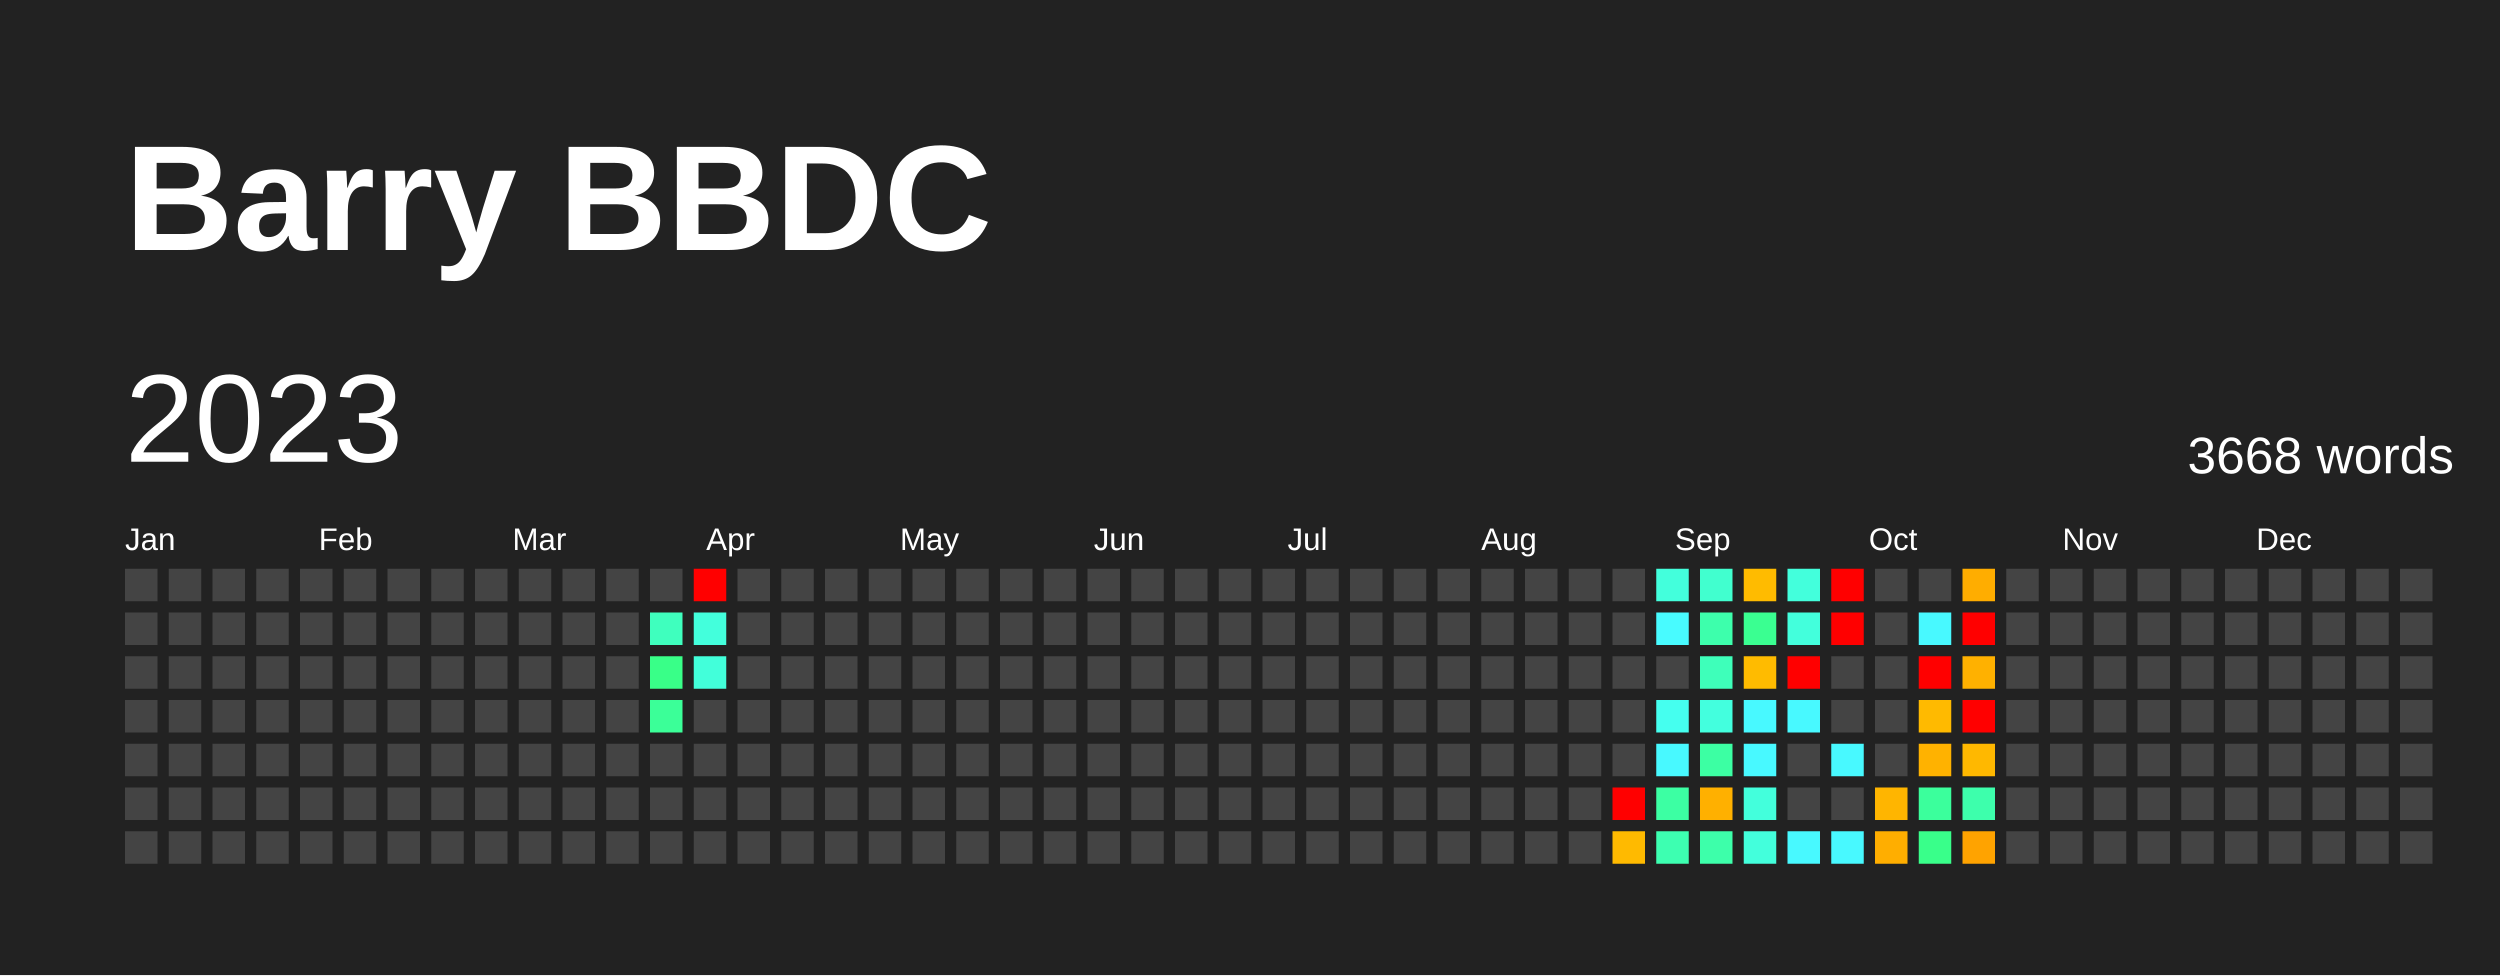
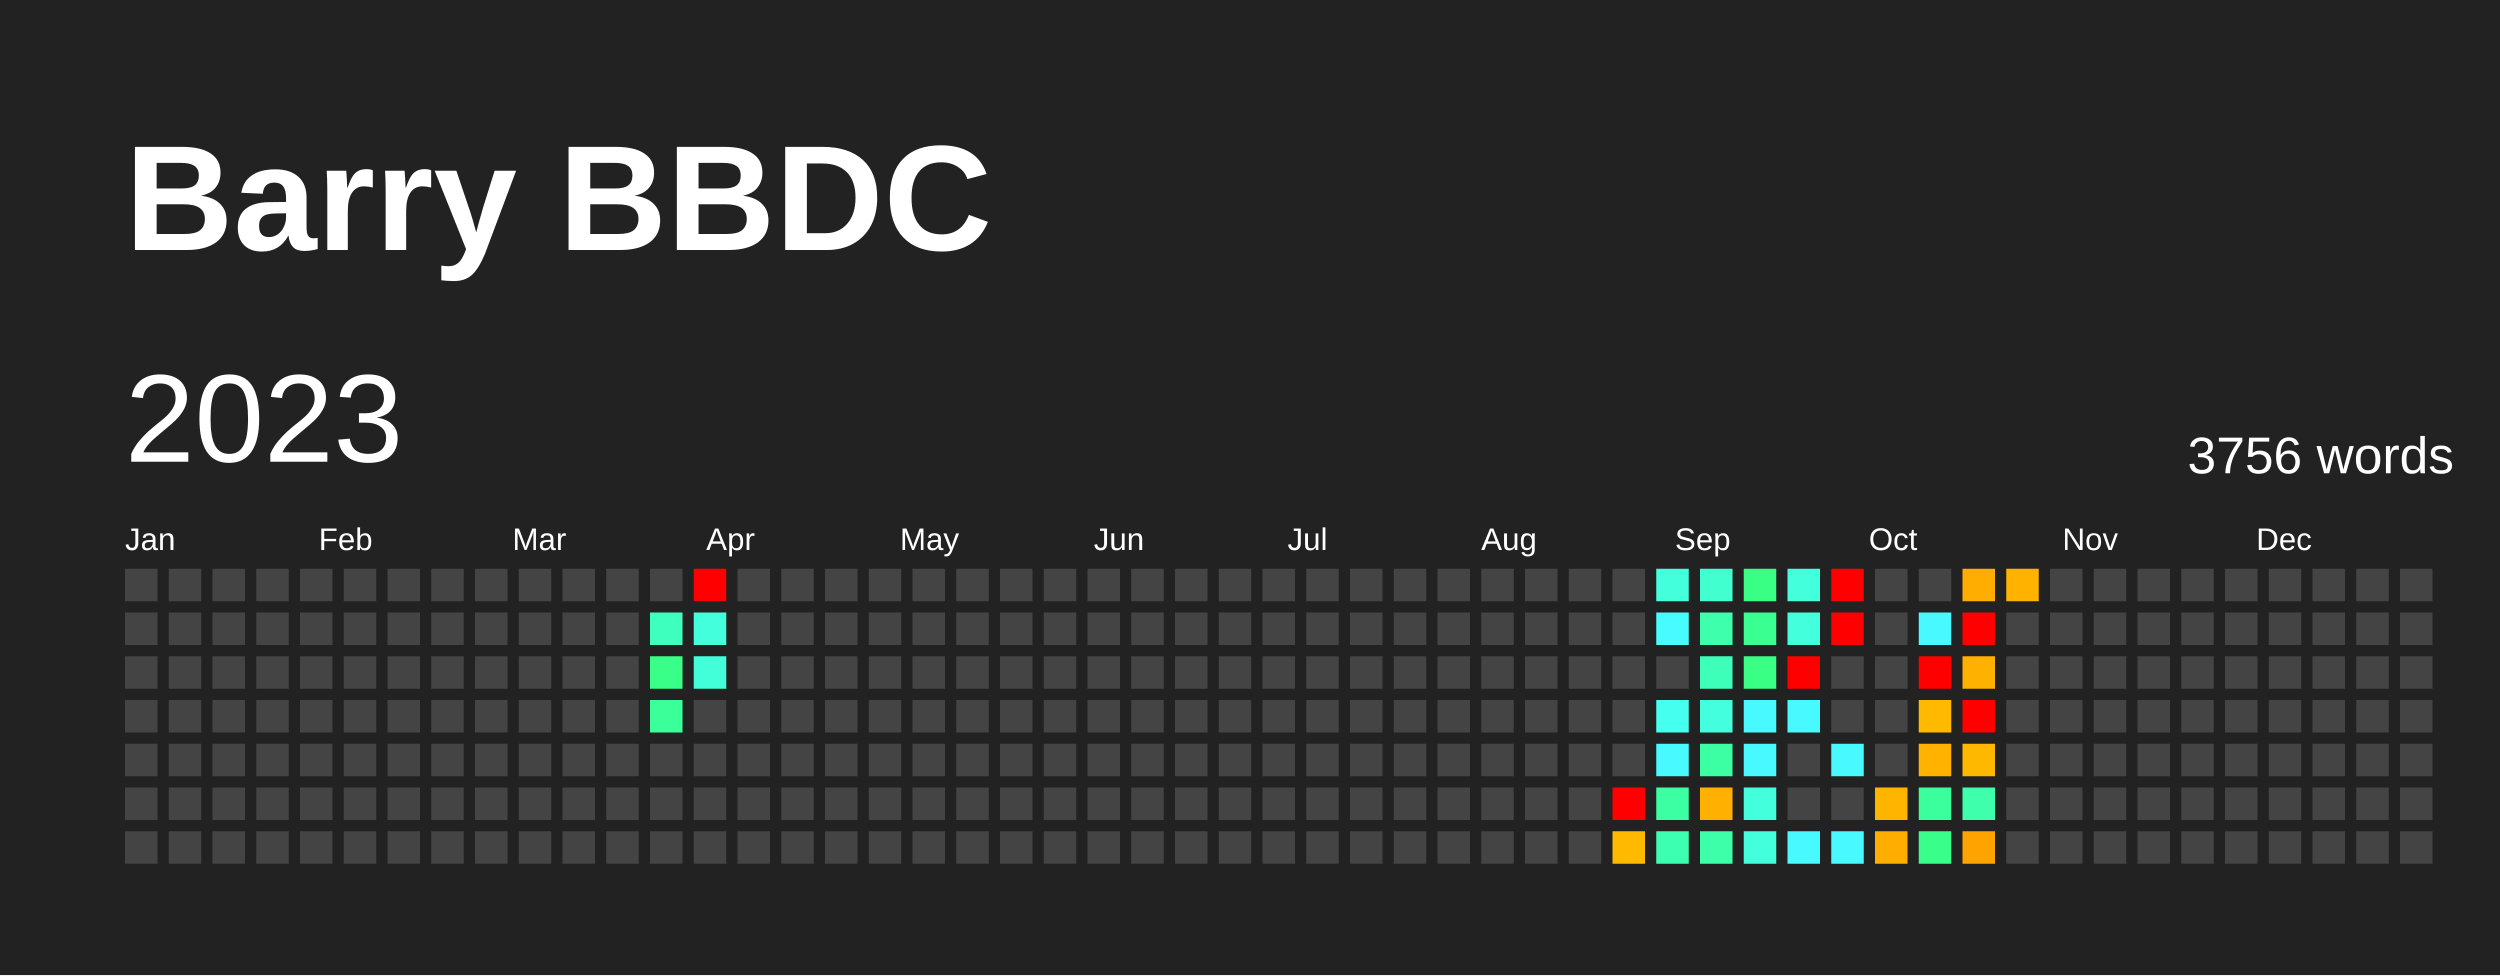
<svg xmlns="http://www.w3.org/2000/svg" baseProfile="full" height="78mm" version="1.1" viewBox="0,0,200,78" width="200mm">
  <defs />
  <rect fill="#222222" height="78" width="200" x="0" y="0" />
  <text fill="#FFFFFF" style="font-size:12px; font-family:Arial; font-weight:bold;" x="10" y="20">Barry BBDC</text>
  <text dominant-baseline="hanging" fill="#FFFFFF" style="font-size:10.0px; font-family:Arial;" x="10" y="30">2023</text>
-   <text dominant-baseline="hanging" fill="#FFFFFF" style="font-size:4.125px; font-family:Arial;" x="175" y="35">3668 words</text>
+   <text dominant-baseline="hanging" fill="#FFFFFF" style="font-size:4.125px; font-family:Arial;" x="175" y="35">3756 words</text>
  <text fill="#FFFFFF" style="font-size:2.5px; font-family:Arial" x="10.0" y="44">Jan</text>
  <text fill="#FFFFFF" style="font-size:2.5px; font-family:Arial" x="25.5" y="44">Feb</text>
  <text fill="#FFFFFF" style="font-size:2.5px; font-family:Arial" x="41.0" y="44">Mar</text>
  <text fill="#FFFFFF" style="font-size:2.5px; font-family:Arial" x="56.5" y="44">Apr</text>
  <text fill="#FFFFFF" style="font-size:2.5px; font-family:Arial" x="72.0" y="44">May</text>
  <text fill="#FFFFFF" style="font-size:2.5px; font-family:Arial" x="87.5" y="44">Jun</text>
  <text fill="#FFFFFF" style="font-size:2.5px; font-family:Arial" x="103.0" y="44">Jul</text>
  <text fill="#FFFFFF" style="font-size:2.5px; font-family:Arial" x="118.5" y="44">Aug</text>
  <text fill="#FFFFFF" style="font-size:2.5px; font-family:Arial" x="134.0" y="44">Sep</text>
  <text fill="#FFFFFF" style="font-size:2.5px; font-family:Arial" x="149.5" y="44">Oct</text>
  <text fill="#FFFFFF" style="font-size:2.5px; font-family:Arial" x="165.0" y="44">Nov</text>
  <text fill="#FFFFFF" style="font-size:2.5px; font-family:Arial" x="180.5" y="44">Dec</text>
  <rect fill="#444444" height="2.6" width="2.6" x="10.0" y="45.5" />
  <rect fill="#444444" height="2.6" width="2.6" x="10.0" y="49.0" />
  <rect fill="#444444" height="2.6" width="2.6" x="10.0" y="52.5" />
  <rect fill="#444444" height="2.6" width="2.6" x="10.0" y="56.0" />
  <rect fill="#444444" height="2.6" width="2.6" x="10.0" y="59.5" />
  <rect fill="#444444" height="2.6" width="2.6" x="10.0" y="63.0" />
  <rect fill="#444444" height="2.6" width="2.6" x="10.0" y="66.5" />
  <rect fill="#444444" height="2.6" width="2.6" x="13.5" y="45.5" />
  <rect fill="#444444" height="2.6" width="2.6" x="13.5" y="49.0" />
  <rect fill="#444444" height="2.6" width="2.6" x="13.5" y="52.5" />
  <rect fill="#444444" height="2.6" width="2.6" x="13.5" y="56.0" />
  <rect fill="#444444" height="2.6" width="2.6" x="13.5" y="59.5" />
  <rect fill="#444444" height="2.6" width="2.6" x="13.5" y="63.0" />
  <rect fill="#444444" height="2.6" width="2.6" x="13.5" y="66.5" />
  <rect fill="#444444" height="2.6" width="2.6" x="17.0" y="45.5" />
  <rect fill="#444444" height="2.6" width="2.6" x="17.0" y="49.0" />
  <rect fill="#444444" height="2.6" width="2.6" x="17.0" y="52.5" />
  <rect fill="#444444" height="2.6" width="2.6" x="17.0" y="56.0" />
  <rect fill="#444444" height="2.6" width="2.6" x="17.0" y="59.5" />
  <rect fill="#444444" height="2.6" width="2.6" x="17.0" y="63.0" />
  <rect fill="#444444" height="2.6" width="2.6" x="17.0" y="66.5" />
  <rect fill="#444444" height="2.6" width="2.6" x="20.5" y="45.5" />
  <rect fill="#444444" height="2.6" width="2.6" x="20.5" y="49.0" />
  <rect fill="#444444" height="2.6" width="2.6" x="20.5" y="52.5" />
  <rect fill="#444444" height="2.6" width="2.6" x="20.5" y="56.0" />
  <rect fill="#444444" height="2.6" width="2.6" x="20.5" y="59.5" />
  <rect fill="#444444" height="2.6" width="2.6" x="20.5" y="63.0" />
  <rect fill="#444444" height="2.6" width="2.6" x="20.5" y="66.5" />
  <rect fill="#444444" height="2.6" width="2.6" x="24.0" y="45.5" />
  <rect fill="#444444" height="2.6" width="2.6" x="24.0" y="49.0" />
  <rect fill="#444444" height="2.6" width="2.6" x="24.0" y="52.5" />
  <rect fill="#444444" height="2.6" width="2.6" x="24.0" y="56.0" />
  <rect fill="#444444" height="2.6" width="2.6" x="24.0" y="59.5" />
  <rect fill="#444444" height="2.6" width="2.6" x="24.0" y="63.0" />
  <rect fill="#444444" height="2.6" width="2.6" x="24.0" y="66.5" />
  <rect fill="#444444" height="2.6" width="2.6" x="27.5" y="45.5" />
  <rect fill="#444444" height="2.6" width="2.6" x="27.5" y="49.0" />
  <rect fill="#444444" height="2.6" width="2.6" x="27.5" y="52.5" />
  <rect fill="#444444" height="2.6" width="2.6" x="27.5" y="56.0" />
  <rect fill="#444444" height="2.6" width="2.6" x="27.5" y="59.5" />
  <rect fill="#444444" height="2.6" width="2.6" x="27.5" y="63.0" />
  <rect fill="#444444" height="2.6" width="2.6" x="27.5" y="66.5" />
  <rect fill="#444444" height="2.6" width="2.6" x="31.0" y="45.5" />
  <rect fill="#444444" height="2.6" width="2.6" x="31.0" y="49.0" />
  <rect fill="#444444" height="2.6" width="2.6" x="31.0" y="52.5" />
  <rect fill="#444444" height="2.6" width="2.6" x="31.0" y="56.0" />
  <rect fill="#444444" height="2.6" width="2.6" x="31.0" y="59.5" />
  <rect fill="#444444" height="2.6" width="2.6" x="31.0" y="63.0" />
  <rect fill="#444444" height="2.6" width="2.6" x="31.0" y="66.5" />
  <rect fill="#444444" height="2.6" width="2.6" x="34.5" y="45.5" />
  <rect fill="#444444" height="2.6" width="2.6" x="34.5" y="49.0" />
  <rect fill="#444444" height="2.6" width="2.6" x="34.5" y="52.5" />
  <rect fill="#444444" height="2.6" width="2.6" x="34.5" y="56.0" />
  <rect fill="#444444" height="2.6" width="2.6" x="34.5" y="59.5" />
  <rect fill="#444444" height="2.6" width="2.6" x="34.5" y="63.0" />
  <rect fill="#444444" height="2.6" width="2.6" x="34.5" y="66.5" />
  <rect fill="#444444" height="2.6" width="2.6" x="38.0" y="45.5" />
  <rect fill="#444444" height="2.6" width="2.6" x="38.0" y="49.0" />
  <rect fill="#444444" height="2.6" width="2.6" x="38.0" y="52.5" />
  <rect fill="#444444" height="2.6" width="2.6" x="38.0" y="56.0" />
  <rect fill="#444444" height="2.6" width="2.6" x="38.0" y="59.5" />
  <rect fill="#444444" height="2.6" width="2.6" x="38.0" y="63.0" />
  <rect fill="#444444" height="2.6" width="2.6" x="38.0" y="66.5" />
  <rect fill="#444444" height="2.6" width="2.6" x="41.5" y="45.5" />
  <rect fill="#444444" height="2.6" width="2.6" x="41.5" y="49.0" />
  <rect fill="#444444" height="2.6" width="2.6" x="41.5" y="52.5" />
  <rect fill="#444444" height="2.6" width="2.6" x="41.5" y="56.0" />
  <rect fill="#444444" height="2.6" width="2.6" x="41.5" y="59.5" />
  <rect fill="#444444" height="2.6" width="2.6" x="41.5" y="63.0" />
  <rect fill="#444444" height="2.6" width="2.6" x="41.5" y="66.5" />
  <rect fill="#444444" height="2.6" width="2.6" x="45.0" y="45.5" />
  <rect fill="#444444" height="2.6" width="2.6" x="45.0" y="49.0" />
  <rect fill="#444444" height="2.6" width="2.6" x="45.0" y="52.5" />
  <rect fill="#444444" height="2.6" width="2.6" x="45.0" y="56.0" />
  <rect fill="#444444" height="2.6" width="2.6" x="45.0" y="59.5" />
  <rect fill="#444444" height="2.6" width="2.6" x="45.0" y="63.0" />
  <rect fill="#444444" height="2.6" width="2.6" x="45.0" y="66.5" />
  <rect fill="#444444" height="2.6" width="2.6" x="48.5" y="45.5" />
  <rect fill="#444444" height="2.6" width="2.6" x="48.5" y="49.0" />
  <rect fill="#444444" height="2.6" width="2.6" x="48.5" y="52.5" />
  <rect fill="#444444" height="2.6" width="2.6" x="48.5" y="56.0" />
  <rect fill="#444444" height="2.6" width="2.6" x="48.5" y="59.5" />
  <rect fill="#444444" height="2.6" width="2.6" x="48.5" y="63.0" />
  <rect fill="#444444" height="2.6" width="2.6" x="48.5" y="66.5" />
  <rect fill="#444444" height="2.6" width="2.6" x="52.0" y="45.5" />
  <rect fill="#3fffbe" height="2.6" width="2.6" x="52.0" y="49.0" />
  <rect fill="#39ff88" height="2.6" width="2.6" x="52.0" y="52.5" />
  <rect fill="#3bff98" height="2.6" width="2.6" x="52.0" y="56.0" />
  <rect fill="#444444" height="2.6" width="2.6" x="52.0" y="59.5" />
  <rect fill="#444444" height="2.6" width="2.6" x="52.0" y="63.0" />
  <rect fill="#444444" height="2.6" width="2.6" x="52.0" y="66.5" />
  <rect fill="red" height="2.6" width="2.6" x="55.5" y="45.5" />
  <rect fill="#43ffdc" height="2.6" width="2.6" x="55.5" y="49.0" />
  <rect fill="#42ffda" height="2.6" width="2.6" x="55.5" y="52.5" />
  <rect fill="#444444" height="2.6" width="2.6" x="55.5" y="56.0" />
  <rect fill="#444444" height="2.6" width="2.6" x="55.5" y="59.5" />
  <rect fill="#444444" height="2.6" width="2.6" x="55.5" y="63.0" />
  <rect fill="#444444" height="2.6" width="2.6" x="55.5" y="66.5" />
  <rect fill="#444444" height="2.6" width="2.6" x="59.0" y="45.5" />
  <rect fill="#444444" height="2.6" width="2.6" x="59.0" y="49.0" />
  <rect fill="#444444" height="2.6" width="2.6" x="59.0" y="52.5" />
  <rect fill="#444444" height="2.6" width="2.6" x="59.0" y="56.0" />
  <rect fill="#444444" height="2.6" width="2.6" x="59.0" y="59.5" />
  <rect fill="#444444" height="2.6" width="2.6" x="59.0" y="63.0" />
  <rect fill="#444444" height="2.6" width="2.6" x="59.0" y="66.5" />
  <rect fill="#444444" height="2.6" width="2.6" x="62.5" y="45.5" />
  <rect fill="#444444" height="2.6" width="2.6" x="62.5" y="49.0" />
  <rect fill="#444444" height="2.6" width="2.6" x="62.5" y="52.5" />
  <rect fill="#444444" height="2.6" width="2.6" x="62.5" y="56.0" />
  <rect fill="#444444" height="2.6" width="2.6" x="62.5" y="59.5" />
  <rect fill="#444444" height="2.6" width="2.6" x="62.5" y="63.0" />
  <rect fill="#444444" height="2.6" width="2.6" x="62.5" y="66.5" />
  <rect fill="#444444" height="2.6" width="2.6" x="66.0" y="45.5" />
  <rect fill="#444444" height="2.6" width="2.6" x="66.0" y="49.0" />
  <rect fill="#444444" height="2.6" width="2.6" x="66.0" y="52.5" />
  <rect fill="#444444" height="2.6" width="2.6" x="66.0" y="56.0" />
  <rect fill="#444444" height="2.6" width="2.6" x="66.0" y="59.5" />
  <rect fill="#444444" height="2.6" width="2.6" x="66.0" y="63.0" />
  <rect fill="#444444" height="2.6" width="2.6" x="66.0" y="66.5" />
  <rect fill="#444444" height="2.6" width="2.6" x="69.5" y="45.5" />
  <rect fill="#444444" height="2.6" width="2.6" x="69.5" y="49.0" />
  <rect fill="#444444" height="2.6" width="2.6" x="69.5" y="52.5" />
  <rect fill="#444444" height="2.6" width="2.6" x="69.5" y="56.0" />
  <rect fill="#444444" height="2.6" width="2.6" x="69.5" y="59.5" />
  <rect fill="#444444" height="2.6" width="2.6" x="69.5" y="63.0" />
  <rect fill="#444444" height="2.6" width="2.6" x="69.5" y="66.5" />
  <rect fill="#444444" height="2.6" width="2.6" x="73.0" y="45.5" />
  <rect fill="#444444" height="2.6" width="2.6" x="73.0" y="49.0" />
  <rect fill="#444444" height="2.6" width="2.6" x="73.0" y="52.5" />
  <rect fill="#444444" height="2.6" width="2.6" x="73.0" y="56.0" />
  <rect fill="#444444" height="2.6" width="2.6" x="73.0" y="59.5" />
  <rect fill="#444444" height="2.6" width="2.6" x="73.0" y="63.0" />
  <rect fill="#444444" height="2.6" width="2.6" x="73.0" y="66.5" />
  <rect fill="#444444" height="2.6" width="2.6" x="76.5" y="45.5" />
  <rect fill="#444444" height="2.6" width="2.6" x="76.5" y="49.0" />
  <rect fill="#444444" height="2.6" width="2.6" x="76.5" y="52.5" />
  <rect fill="#444444" height="2.6" width="2.6" x="76.5" y="56.0" />
  <rect fill="#444444" height="2.6" width="2.6" x="76.5" y="59.5" />
  <rect fill="#444444" height="2.6" width="2.6" x="76.5" y="63.0" />
  <rect fill="#444444" height="2.6" width="2.6" x="76.5" y="66.5" />
  <rect fill="#444444" height="2.6" width="2.6" x="80.0" y="45.5" />
  <rect fill="#444444" height="2.6" width="2.6" x="80.0" y="49.0" />
  <rect fill="#444444" height="2.6" width="2.6" x="80.0" y="52.5" />
  <rect fill="#444444" height="2.6" width="2.6" x="80.0" y="56.0" />
  <rect fill="#444444" height="2.6" width="2.6" x="80.0" y="59.5" />
  <rect fill="#444444" height="2.6" width="2.6" x="80.0" y="63.0" />
  <rect fill="#444444" height="2.6" width="2.6" x="80.0" y="66.5" />
  <rect fill="#444444" height="2.6" width="2.6" x="83.5" y="45.5" />
  <rect fill="#444444" height="2.6" width="2.6" x="83.5" y="49.0" />
  <rect fill="#444444" height="2.6" width="2.6" x="83.5" y="52.5" />
  <rect fill="#444444" height="2.6" width="2.6" x="83.5" y="56.0" />
  <rect fill="#444444" height="2.6" width="2.6" x="83.5" y="59.5" />
  <rect fill="#444444" height="2.6" width="2.6" x="83.5" y="63.0" />
  <rect fill="#444444" height="2.6" width="2.6" x="83.5" y="66.5" />
  <rect fill="#444444" height="2.6" width="2.6" x="87.0" y="45.5" />
  <rect fill="#444444" height="2.6" width="2.6" x="87.0" y="49.0" />
  <rect fill="#444444" height="2.6" width="2.6" x="87.0" y="52.5" />
  <rect fill="#444444" height="2.6" width="2.6" x="87.0" y="56.0" />
  <rect fill="#444444" height="2.6" width="2.6" x="87.0" y="59.5" />
  <rect fill="#444444" height="2.6" width="2.6" x="87.0" y="63.0" />
  <rect fill="#444444" height="2.6" width="2.6" x="87.0" y="66.5" />
  <rect fill="#444444" height="2.6" width="2.6" x="90.5" y="45.5" />
  <rect fill="#444444" height="2.6" width="2.6" x="90.5" y="49.0" />
  <rect fill="#444444" height="2.6" width="2.6" x="90.5" y="52.5" />
  <rect fill="#444444" height="2.6" width="2.6" x="90.5" y="56.0" />
  <rect fill="#444444" height="2.6" width="2.6" x="90.5" y="59.5" />
  <rect fill="#444444" height="2.6" width="2.6" x="90.5" y="63.0" />
  <rect fill="#444444" height="2.6" width="2.6" x="90.5" y="66.5" />
  <rect fill="#444444" height="2.6" width="2.6" x="94.0" y="45.5" />
  <rect fill="#444444" height="2.6" width="2.6" x="94.0" y="49.0" />
  <rect fill="#444444" height="2.6" width="2.6" x="94.0" y="52.5" />
  <rect fill="#444444" height="2.6" width="2.6" x="94.0" y="56.0" />
  <rect fill="#444444" height="2.6" width="2.6" x="94.0" y="59.5" />
  <rect fill="#444444" height="2.6" width="2.6" x="94.0" y="63.0" />
  <rect fill="#444444" height="2.6" width="2.6" x="94.0" y="66.5" />
  <rect fill="#444444" height="2.6" width="2.6" x="97.5" y="45.5" />
  <rect fill="#444444" height="2.6" width="2.6" x="97.5" y="49.0" />
  <rect fill="#444444" height="2.6" width="2.6" x="97.5" y="52.5" />
  <rect fill="#444444" height="2.6" width="2.6" x="97.5" y="56.0" />
  <rect fill="#444444" height="2.6" width="2.6" x="97.5" y="59.5" />
  <rect fill="#444444" height="2.6" width="2.6" x="97.5" y="63.0" />
  <rect fill="#444444" height="2.6" width="2.6" x="97.5" y="66.5" />
  <rect fill="#444444" height="2.6" width="2.6" x="101.0" y="45.5" />
  <rect fill="#444444" height="2.6" width="2.6" x="101.0" y="49.0" />
  <rect fill="#444444" height="2.6" width="2.6" x="101.0" y="52.5" />
  <rect fill="#444444" height="2.6" width="2.6" x="101.0" y="56.0" />
  <rect fill="#444444" height="2.6" width="2.6" x="101.0" y="59.5" />
  <rect fill="#444444" height="2.6" width="2.6" x="101.0" y="63.0" />
  <rect fill="#444444" height="2.6" width="2.6" x="101.0" y="66.5" />
  <rect fill="#444444" height="2.6" width="2.6" x="104.5" y="45.5" />
  <rect fill="#444444" height="2.6" width="2.6" x="104.5" y="49.0" />
  <rect fill="#444444" height="2.6" width="2.6" x="104.5" y="52.5" />
  <rect fill="#444444" height="2.6" width="2.6" x="104.5" y="56.0" />
  <rect fill="#444444" height="2.6" width="2.6" x="104.5" y="59.5" />
  <rect fill="#444444" height="2.6" width="2.6" x="104.5" y="63.0" />
  <rect fill="#444444" height="2.6" width="2.6" x="104.5" y="66.5" />
  <rect fill="#444444" height="2.6" width="2.6" x="108.0" y="45.5" />
  <rect fill="#444444" height="2.6" width="2.6" x="108.0" y="49.0" />
  <rect fill="#444444" height="2.6" width="2.6" x="108.0" y="52.5" />
  <rect fill="#444444" height="2.6" width="2.6" x="108.0" y="56.0" />
  <rect fill="#444444" height="2.6" width="2.6" x="108.0" y="59.5" />
  <rect fill="#444444" height="2.6" width="2.6" x="108.0" y="63.0" />
  <rect fill="#444444" height="2.6" width="2.6" x="108.0" y="66.5" />
  <rect fill="#444444" height="2.6" width="2.6" x="111.5" y="45.5" />
  <rect fill="#444444" height="2.6" width="2.6" x="111.5" y="49.0" />
  <rect fill="#444444" height="2.6" width="2.6" x="111.5" y="52.5" />
  <rect fill="#444444" height="2.6" width="2.6" x="111.5" y="56.0" />
  <rect fill="#444444" height="2.6" width="2.6" x="111.5" y="59.5" />
  <rect fill="#444444" height="2.6" width="2.6" x="111.5" y="63.0" />
  <rect fill="#444444" height="2.6" width="2.6" x="111.5" y="66.5" />
  <rect fill="#444444" height="2.6" width="2.6" x="115.0" y="45.5" />
  <rect fill="#444444" height="2.6" width="2.6" x="115.0" y="49.0" />
  <rect fill="#444444" height="2.6" width="2.6" x="115.0" y="52.5" />
  <rect fill="#444444" height="2.6" width="2.6" x="115.0" y="56.0" />
  <rect fill="#444444" height="2.6" width="2.6" x="115.0" y="59.5" />
  <rect fill="#444444" height="2.6" width="2.6" x="115.0" y="63.0" />
  <rect fill="#444444" height="2.6" width="2.6" x="115.0" y="66.5" />
  <rect fill="#444444" height="2.6" width="2.6" x="118.5" y="45.5" />
  <rect fill="#444444" height="2.6" width="2.6" x="118.5" y="49.0" />
  <rect fill="#444444" height="2.6" width="2.6" x="118.5" y="52.5" />
  <rect fill="#444444" height="2.6" width="2.6" x="118.5" y="56.0" />
  <rect fill="#444444" height="2.6" width="2.6" x="118.5" y="59.5" />
  <rect fill="#444444" height="2.6" width="2.6" x="118.5" y="63.0" />
  <rect fill="#444444" height="2.6" width="2.6" x="118.5" y="66.5" />
  <rect fill="#444444" height="2.6" width="2.6" x="122.0" y="45.5" />
  <rect fill="#444444" height="2.6" width="2.6" x="122.0" y="49.0" />
  <rect fill="#444444" height="2.6" width="2.6" x="122.0" y="52.5" />
  <rect fill="#444444" height="2.6" width="2.6" x="122.0" y="56.0" />
  <rect fill="#444444" height="2.6" width="2.6" x="122.0" y="59.5" />
  <rect fill="#444444" height="2.6" width="2.6" x="122.0" y="63.0" />
  <rect fill="#444444" height="2.6" width="2.6" x="122.0" y="66.5" />
  <rect fill="#444444" height="2.6" width="2.6" x="125.5" y="45.5" />
  <rect fill="#444444" height="2.6" width="2.6" x="125.5" y="49.0" />
  <rect fill="#444444" height="2.6" width="2.6" x="125.5" y="52.5" />
  <rect fill="#444444" height="2.6" width="2.6" x="125.5" y="56.0" />
  <rect fill="#444444" height="2.6" width="2.6" x="125.5" y="59.5" />
  <rect fill="#444444" height="2.6" width="2.6" x="125.5" y="63.0" />
  <rect fill="#444444" height="2.6" width="2.6" x="125.5" y="66.5" />
  <rect fill="#444444" height="2.6" width="2.6" x="129.0" y="45.5" />
  <rect fill="#444444" height="2.6" width="2.6" x="129.0" y="49.0" />
  <rect fill="#444444" height="2.6" width="2.6" x="129.0" y="52.5" />
  <rect fill="#444444" height="2.6" width="2.6" x="129.0" y="56.0" />
  <rect fill="#444444" height="2.6" width="2.6" x="129.0" y="59.5" />
  <rect fill="red" height="2.6" width="2.6" x="129.0" y="63.0" />
  <rect fill="#ffba00" height="2.6" width="2.6" x="129.0" y="66.5" />
  <rect fill="#43ffdc" height="2.6" width="2.6" x="132.5" y="45.5" />
  <rect fill="#48fbff" height="2.6" width="2.6" x="132.5" y="49.0" />
  <rect fill="#444444" height="2.6" width="2.6" x="132.5" y="52.5" />
  <rect fill="#45ffef" height="2.6" width="2.6" x="132.5" y="56.0" />
  <rect fill="#48f9ff" height="2.6" width="2.6" x="132.5" y="59.5" />
  <rect fill="#3cffa3" height="2.6" width="2.6" x="132.5" y="63.0" />
  <rect fill="#3dffb1" height="2.6" width="2.6" x="132.5" y="66.5" />
  <rect fill="#41ffcf" height="2.6" width="2.6" x="136.0" y="45.5" />
  <rect fill="#3dffac" height="2.6" width="2.6" x="136.0" y="49.0" />
  <rect fill="#3effba" height="2.6" width="2.6" x="136.0" y="52.5" />
  <rect fill="#43ffde" height="2.6" width="2.6" x="136.0" y="56.0" />
  <rect fill="#3cffa3" height="2.6" width="2.6" x="136.0" y="59.5" />
  <rect fill="#ffb000" height="2.6" width="2.6" x="136.0" y="63.0" />
  <rect fill="#3dffaa" height="2.6" width="2.6" x="136.0" y="66.5" />
-   <rect fill="#ffbb00" height="2.6" width="2.6" x="139.5" y="45.5" />
+   <rect fill="#39ff85" height="2.6" width="2.6" x="139.5" y="45.5" />
  <rect fill="#3aff91" height="2.6" width="2.6" x="139.5" y="49.0" />
-   <rect fill="#ffbb00" height="2.6" width="2.6" x="139.5" y="52.5" />
+   <rect fill="#39ff85" height="2.6" width="2.6" x="139.5" y="52.5" />
  <rect fill="#48f9ff" height="2.6" width="2.6" x="139.5" y="56.0" />
  <rect fill="#48f9ff" height="2.6" width="2.6" x="139.5" y="59.5" />
  <rect fill="#43ffdc" height="2.6" width="2.6" x="139.5" y="63.0" />
  <rect fill="#43ffdc" height="2.6" width="2.6" x="139.5" y="66.5" />
  <rect fill="#43ffdc" height="2.6" width="2.6" x="143.0" y="45.5" />
  <rect fill="#43ffdc" height="2.6" width="2.6" x="143.0" y="49.0" />
  <rect fill="red" height="2.6" width="2.6" x="143.0" y="52.5" />
  <rect fill="#48f9ff" height="2.6" width="2.6" x="143.0" y="56.0" />
  <rect fill="#444444" height="2.6" width="2.6" x="143.0" y="59.5" />
  <rect fill="#444444" height="2.6" width="2.6" x="143.0" y="63.0" />
  <rect fill="#48f9ff" height="2.6" width="2.6" x="143.0" y="66.5" />
  <rect fill="red" height="2.6" width="2.6" x="146.5" y="45.5" />
  <rect fill="red" height="2.6" width="2.6" x="146.5" y="49.0" />
  <rect fill="#444444" height="2.6" width="2.6" x="146.5" y="52.5" />
  <rect fill="#444444" height="2.6" width="2.6" x="146.5" y="56.0" />
  <rect fill="#48f9ff" height="2.6" width="2.6" x="146.5" y="59.5" />
  <rect fill="#444444" height="2.6" width="2.6" x="146.5" y="63.0" />
  <rect fill="#48f9ff" height="2.6" width="2.6" x="146.5" y="66.5" />
  <rect fill="#444444" height="2.6" width="2.6" x="150.0" y="45.5" />
  <rect fill="#444444" height="2.6" width="2.6" x="150.0" y="49.0" />
  <rect fill="#444444" height="2.6" width="2.6" x="150.0" y="52.5" />
  <rect fill="#444444" height="2.6" width="2.6" x="150.0" y="56.0" />
  <rect fill="#444444" height="2.6" width="2.6" x="150.0" y="59.5" />
  <rect fill="#ffb500" height="2.6" width="2.6" x="150.0" y="63.0" />
  <rect fill="#ffae00" height="2.6" width="2.6" x="150.0" y="66.5" />
  <rect fill="#444444" height="2.6" width="2.6" x="153.5" y="45.5" />
  <rect fill="#48f9ff" height="2.6" width="2.6" x="153.5" y="49.0" />
  <rect fill="red" height="2.6" width="2.6" x="153.5" y="52.5" />
  <rect fill="#ffba00" height="2.6" width="2.6" x="153.5" y="56.0" />
  <rect fill="#ffb200" height="2.6" width="2.6" x="153.5" y="59.5" />
  <rect fill="#3bff9c" height="2.6" width="2.6" x="153.5" y="63.0" />
  <rect fill="#39ff8a" height="2.6" width="2.6" x="153.5" y="66.5" />
  <rect fill="#ffad00" height="2.6" width="2.6" x="157.0" y="45.5" />
  <rect fill="red" height="2.6" width="2.6" x="157.0" y="49.0" />
  <rect fill="#ffb100" height="2.6" width="2.6" x="157.0" y="52.5" />
  <rect fill="red" height="2.6" width="2.6" x="157.0" y="56.0" />
  <rect fill="#ffb800" height="2.6" width="2.6" x="157.0" y="59.5" />
  <rect fill="#3dffac" height="2.6" width="2.6" x="157.0" y="63.0" />
  <rect fill="#ffa300" height="2.6" width="2.6" x="157.0" y="66.5" />
-   <rect fill="#444444" height="2.6" width="2.6" x="160.5" y="45.5" />
+   <rect fill="#ffb300" height="2.6" width="2.6" x="160.5" y="45.5" />
  <rect fill="#444444" height="2.6" width="2.6" x="160.5" y="49.0" />
  <rect fill="#444444" height="2.6" width="2.6" x="160.5" y="52.5" />
  <rect fill="#444444" height="2.6" width="2.6" x="160.5" y="56.0" />
  <rect fill="#444444" height="2.6" width="2.6" x="160.5" y="59.5" />
  <rect fill="#444444" height="2.6" width="2.6" x="160.5" y="63.0" />
  <rect fill="#444444" height="2.6" width="2.6" x="160.5" y="66.5" />
  <rect fill="#444444" height="2.6" width="2.6" x="164.0" y="45.5" />
  <rect fill="#444444" height="2.6" width="2.6" x="164.0" y="49.0" />
  <rect fill="#444444" height="2.6" width="2.6" x="164.0" y="52.5" />
  <rect fill="#444444" height="2.6" width="2.6" x="164.0" y="56.0" />
  <rect fill="#444444" height="2.6" width="2.6" x="164.0" y="59.5" />
  <rect fill="#444444" height="2.6" width="2.6" x="164.0" y="63.0" />
  <rect fill="#444444" height="2.6" width="2.6" x="164.0" y="66.5" />
  <rect fill="#444444" height="2.6" width="2.6" x="167.5" y="45.5" />
  <rect fill="#444444" height="2.6" width="2.6" x="167.5" y="49.0" />
  <rect fill="#444444" height="2.6" width="2.6" x="167.5" y="52.5" />
  <rect fill="#444444" height="2.6" width="2.6" x="167.5" y="56.0" />
  <rect fill="#444444" height="2.6" width="2.6" x="167.5" y="59.5" />
  <rect fill="#444444" height="2.6" width="2.6" x="167.5" y="63.0" />
  <rect fill="#444444" height="2.6" width="2.6" x="167.5" y="66.5" />
  <rect fill="#444444" height="2.6" width="2.6" x="171.0" y="45.5" />
  <rect fill="#444444" height="2.6" width="2.6" x="171.0" y="49.0" />
  <rect fill="#444444" height="2.6" width="2.6" x="171.0" y="52.5" />
  <rect fill="#444444" height="2.6" width="2.6" x="171.0" y="56.0" />
  <rect fill="#444444" height="2.6" width="2.6" x="171.0" y="59.5" />
  <rect fill="#444444" height="2.6" width="2.6" x="171.0" y="63.0" />
  <rect fill="#444444" height="2.6" width="2.6" x="171.0" y="66.5" />
  <rect fill="#444444" height="2.6" width="2.6" x="174.5" y="45.5" />
  <rect fill="#444444" height="2.6" width="2.6" x="174.5" y="49.0" />
  <rect fill="#444444" height="2.6" width="2.6" x="174.5" y="52.5" />
  <rect fill="#444444" height="2.6" width="2.6" x="174.5" y="56.0" />
  <rect fill="#444444" height="2.6" width="2.6" x="174.5" y="59.5" />
  <rect fill="#444444" height="2.6" width="2.6" x="174.5" y="63.0" />
  <rect fill="#444444" height="2.6" width="2.6" x="174.5" y="66.5" />
  <rect fill="#444444" height="2.6" width="2.6" x="178.0" y="45.5" />
  <rect fill="#444444" height="2.6" width="2.6" x="178.0" y="49.0" />
  <rect fill="#444444" height="2.6" width="2.6" x="178.0" y="52.5" />
  <rect fill="#444444" height="2.6" width="2.6" x="178.0" y="56.0" />
  <rect fill="#444444" height="2.6" width="2.6" x="178.0" y="59.5" />
  <rect fill="#444444" height="2.6" width="2.6" x="178.0" y="63.0" />
  <rect fill="#444444" height="2.6" width="2.6" x="178.0" y="66.5" />
  <rect fill="#444444" height="2.6" width="2.6" x="181.5" y="45.5" />
  <rect fill="#444444" height="2.6" width="2.6" x="181.5" y="49.0" />
  <rect fill="#444444" height="2.6" width="2.6" x="181.5" y="52.5" />
  <rect fill="#444444" height="2.6" width="2.6" x="181.5" y="56.0" />
  <rect fill="#444444" height="2.6" width="2.6" x="181.5" y="59.5" />
  <rect fill="#444444" height="2.6" width="2.6" x="181.5" y="63.0" />
  <rect fill="#444444" height="2.6" width="2.6" x="181.5" y="66.5" />
  <rect fill="#444444" height="2.6" width="2.6" x="185.0" y="45.5" />
  <rect fill="#444444" height="2.6" width="2.6" x="185.0" y="49.0" />
  <rect fill="#444444" height="2.6" width="2.6" x="185.0" y="52.5" />
  <rect fill="#444444" height="2.6" width="2.6" x="185.0" y="56.0" />
  <rect fill="#444444" height="2.6" width="2.6" x="185.0" y="59.5" />
  <rect fill="#444444" height="2.6" width="2.6" x="185.0" y="63.0" />
  <rect fill="#444444" height="2.6" width="2.6" x="185.0" y="66.5" />
  <rect fill="#444444" height="2.6" width="2.6" x="188.5" y="45.5" />
  <rect fill="#444444" height="2.6" width="2.6" x="188.5" y="49.0" />
  <rect fill="#444444" height="2.6" width="2.6" x="188.5" y="52.5" />
  <rect fill="#444444" height="2.6" width="2.6" x="188.5" y="56.0" />
  <rect fill="#444444" height="2.6" width="2.6" x="188.5" y="59.5" />
  <rect fill="#444444" height="2.6" width="2.6" x="188.5" y="63.0" />
  <rect fill="#444444" height="2.6" width="2.6" x="188.5" y="66.5" />
  <rect fill="#444444" height="2.6" width="2.6" x="192.0" y="45.5" />
  <rect fill="#444444" height="2.6" width="2.6" x="192.0" y="49.0" />
  <rect fill="#444444" height="2.6" width="2.6" x="192.0" y="52.5" />
  <rect fill="#444444" height="2.6" width="2.6" x="192.0" y="56.0" />
  <rect fill="#444444" height="2.6" width="2.6" x="192.0" y="59.5" />
  <rect fill="#444444" height="2.6" width="2.6" x="192.0" y="63.0" />
  <rect fill="#444444" height="2.6" width="2.6" x="192.0" y="66.5" />
</svg>
